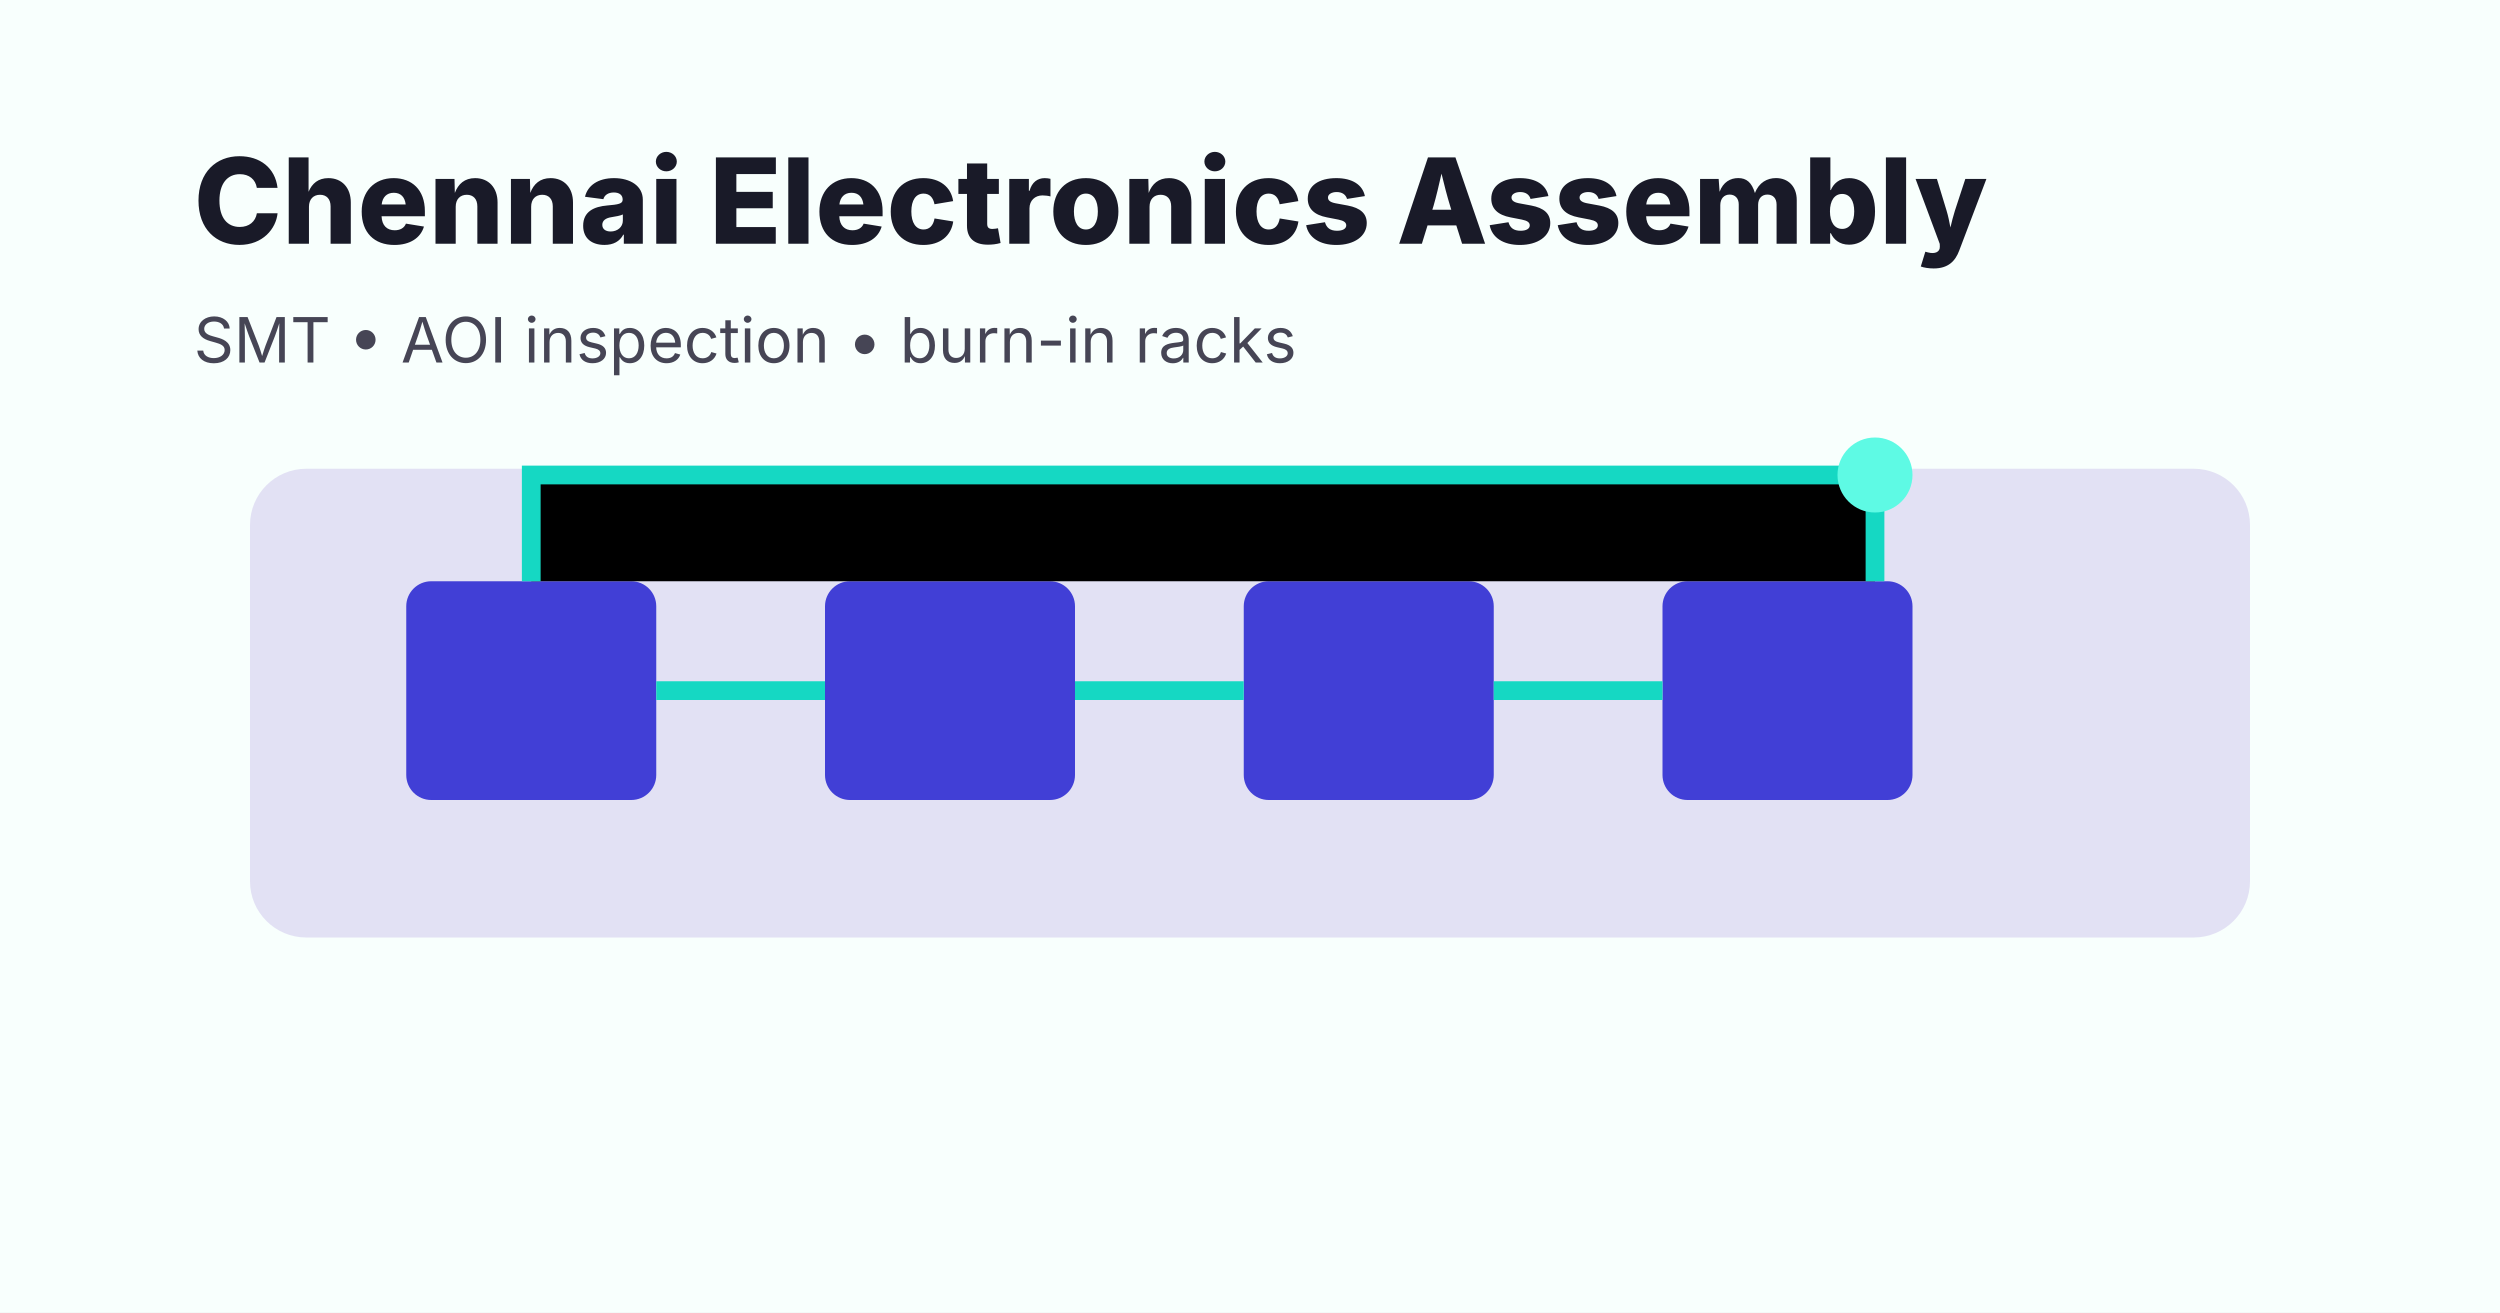
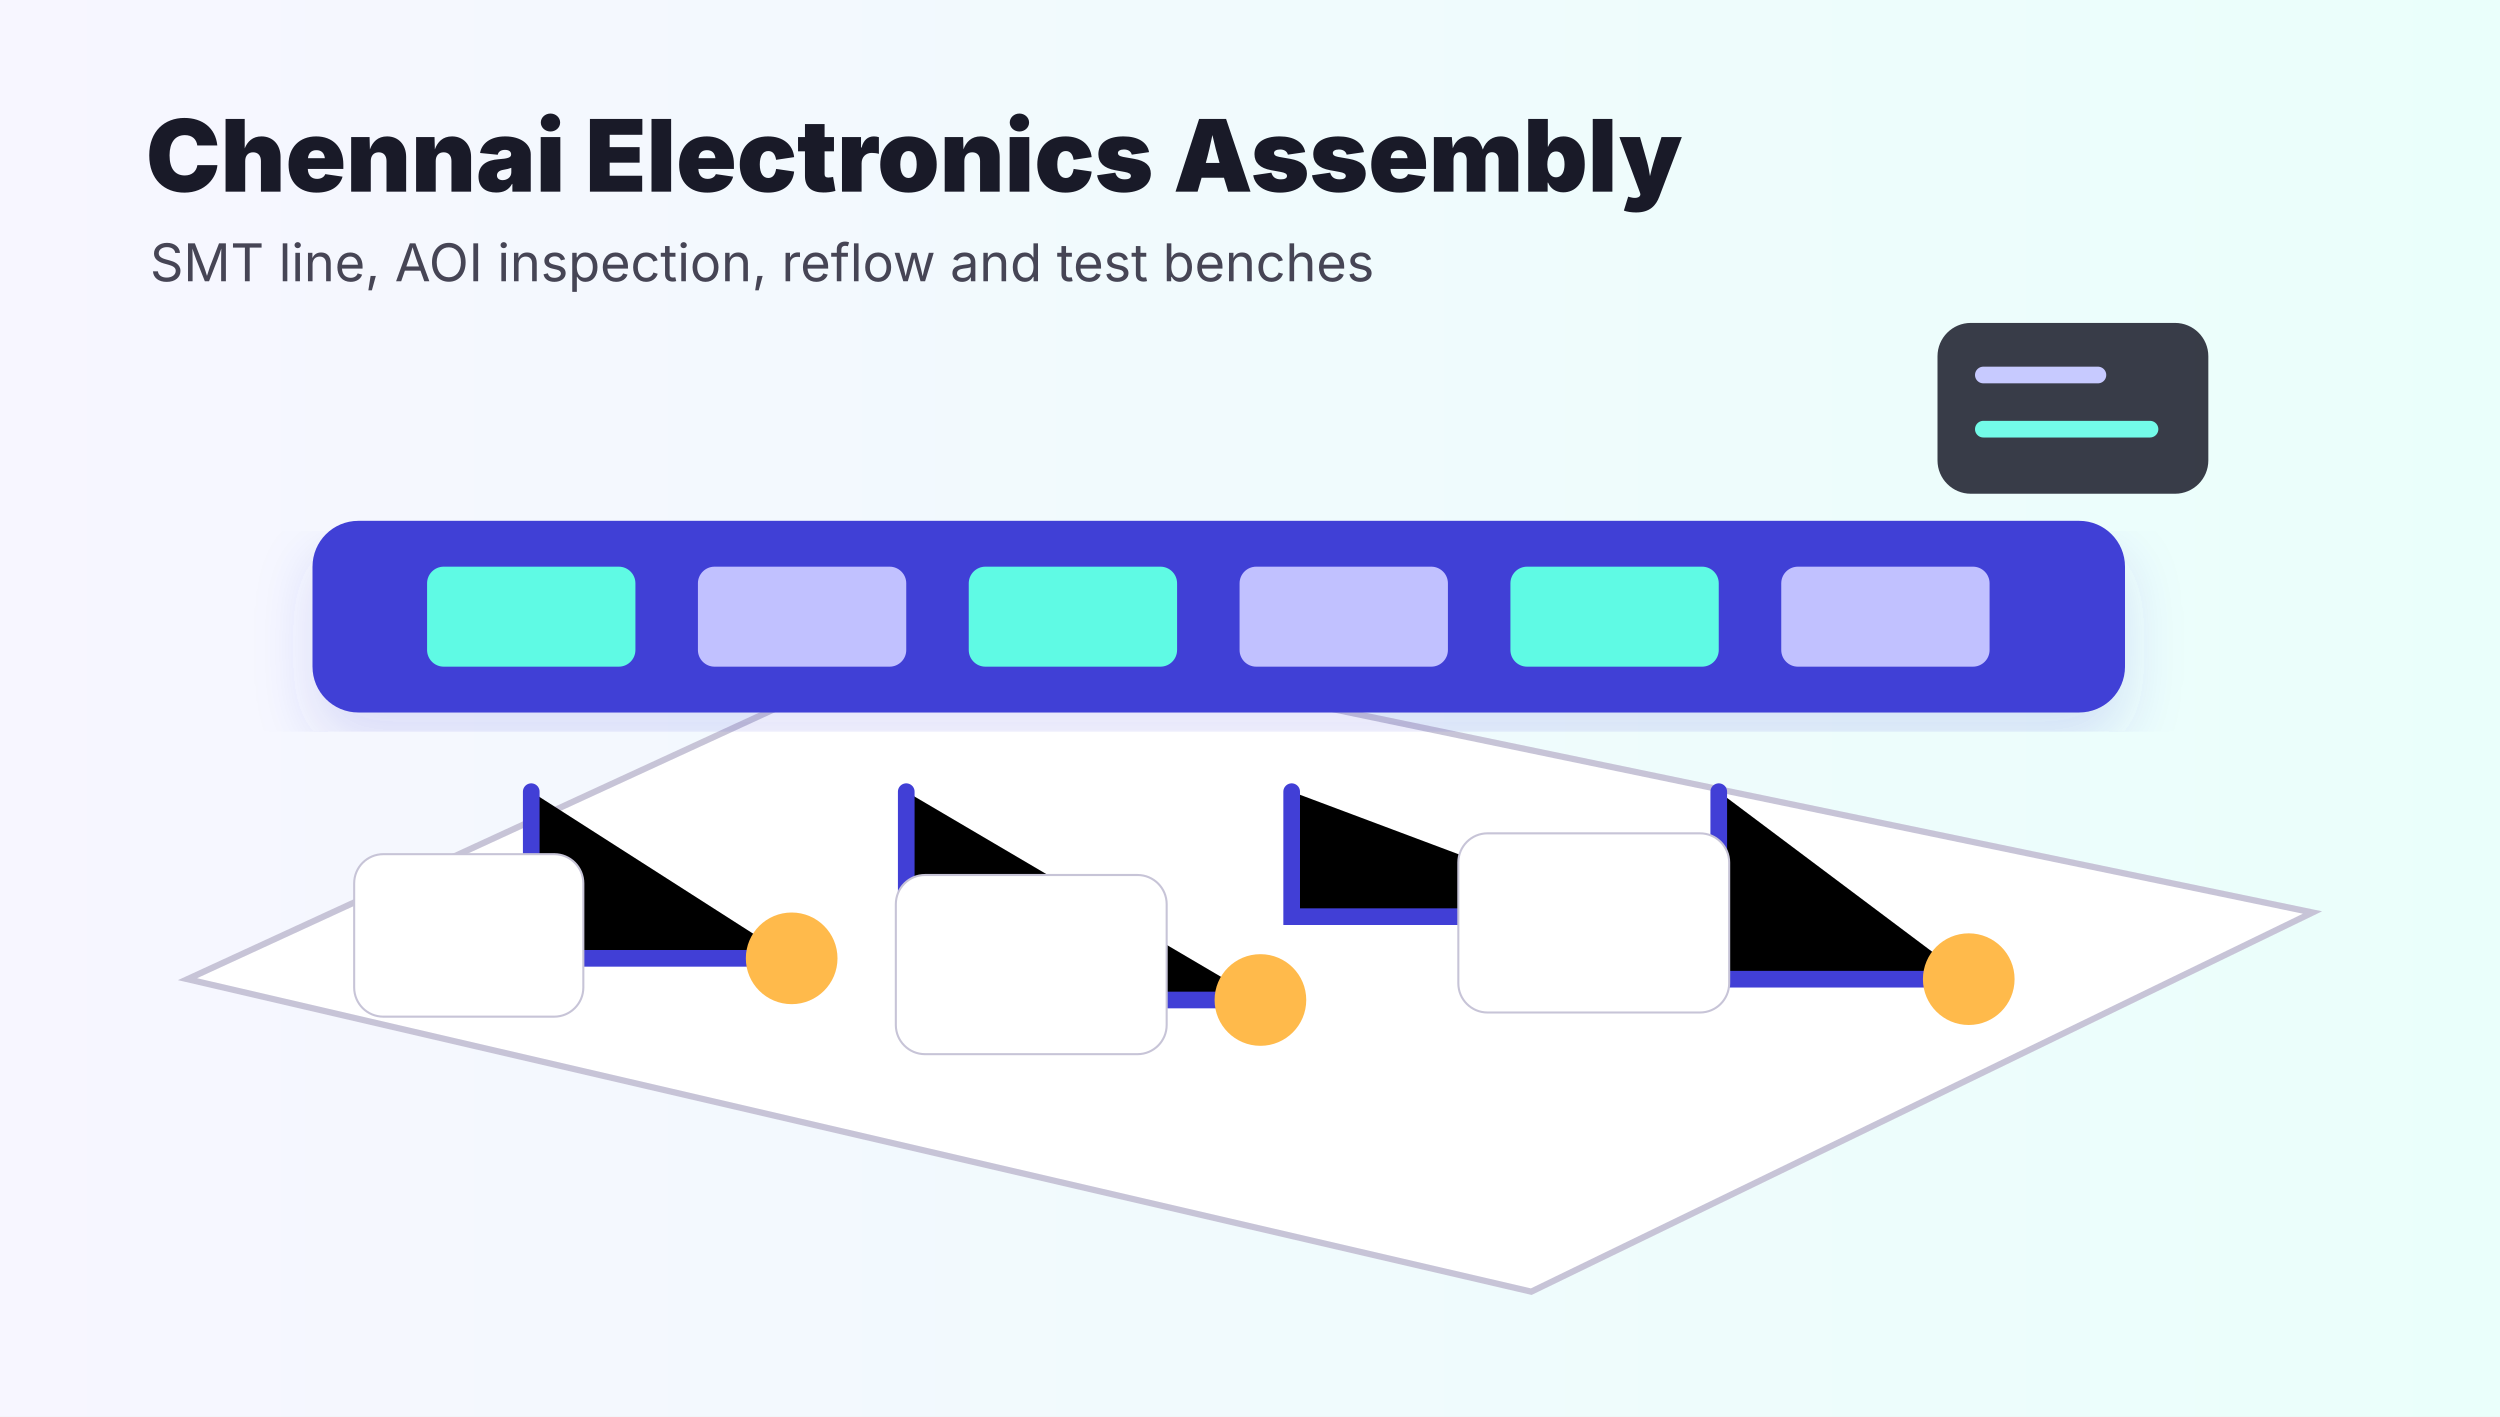
- <svg xmlns="http://www.w3.org/2000/svg" viewBox="0 0 800 420">
-   <rect width="800" height="420" fill="#f8fffd" />
-   <rect x="80" y="150" width="640" height="150" rx="18" fill="#e2e1f4" />
-   <g fill="#413fd6">
-     <rect x="130" y="186" width="80" height="70" rx="8" />
-     <rect x="264" y="186" width="80" height="70" rx="8" />
-     <rect x="398" y="186" width="80" height="70" rx="8" />
-     <rect x="532" y="186" width="80" height="70" rx="8" />
+ <svg xmlns="http://www.w3.org/2000/svg" viewBox="0 0 1200 680">
+   <defs>
+     <linearGradient id="bg" x1="0" x2="1">
+       <stop stop-color="#f7f6ff" />
+       <stop offset="1" stop-color="#eafffb" />
+     </linearGradient>
+     <filter id="shadow">
+       <feDropShadow dx="0" dy="14" stdDeviation="14" flood-color="#413fd6" flood-opacity=".15" />
+     </filter>
+   </defs>
+   <rect width="1200" height="680" fill="url(#bg)" />
+   <path d="M90 470 455 302 1110 438 735 620z" fill="#fff" stroke="#c7c4d7" stroke-width="3" />
+   <g filter="url(#shadow)">
+     <rect x="150" y="250" width="870" height="92" rx="22" fill="#413fd6" />
+     <rect x="205" y="272" width="100" height="48" rx="8" fill="#5efae4" />
+     <rect x="335" y="272" width="100" height="48" rx="8" fill="#c1c1ff" />
+     <rect x="465" y="272" width="100" height="48" rx="8" fill="#5efae4" />
+     <rect x="595" y="272" width="100" height="48" rx="8" fill="#c1c1ff" />
+     <rect x="725" y="272" width="100" height="48" rx="8" fill="#5efae4" />
+     <rect x="855" y="272" width="100" height="48" rx="8" fill="#c1c1ff" />
  </g>
-   <g stroke="#15d8c3" stroke-width="6">
-     <path d="M210 221h54M344 221h54M478 221h54" />
-     <path d="M170 186v-34h430v34" />
+   <g stroke="#413fd6" stroke-width="8" stroke-linecap="round">
+     <path d="M255 380v80h125" />
+     <path d="M435 380v100h170" />
+     <path d="M620 380v60h160" />
+     <path d="M825 380v90h120" />
  </g>
-   <circle cx="600" cy="152" r="12" fill="#5efae4" />
-   <text x="62" y="78" font-family="Inter,Arial" font-size="38" font-weight="800" fill="#191a28">Chennai Electronics Assembly</text>
-   <text x="62" y="116" font-family="Inter,Arial" font-size="20" fill="#464555">SMT • AOI inspection • burn-in racks</text>
+   <g fill="#ffba4b">
+     <circle cx="380" cy="460" r="22" />
+     <circle cx="605" cy="480" r="22" />
+     <circle cx="780" cy="440" r="22" />
+     <circle cx="945" cy="470" r="22" />
+   </g>
+   <g fill="#ffffff" stroke="#c7c4d7">
+     <rect x="170" y="410" width="110" height="78" rx="14" />
+     <rect x="430" y="420" width="130" height="86" rx="14" />
+     <rect x="700" y="400" width="130" height="86" rx="14" />
+   </g>
+   <g opacity=".85">
+     <rect x="930" y="155" width="130" height="82" rx="16" fill="#191a28" />
+     <path d="M952 206h80" stroke="#5efae4" stroke-width="8" stroke-linecap="round" />
+     <path d="M952 180h55" stroke="#c1c1ff" stroke-width="8" stroke-linecap="round" />
+   </g>
+   <text x="70" y="92" font-family="Inter,Arial" font-size="48" font-weight="900" fill="#191a28">Chennai Electronics Assembly</text>
+   <text x="72" y="135" font-family="Inter,Arial" font-size="25" fill="#464555">SMT line, AOI inspection, reflow and test benches</text>
</svg>
